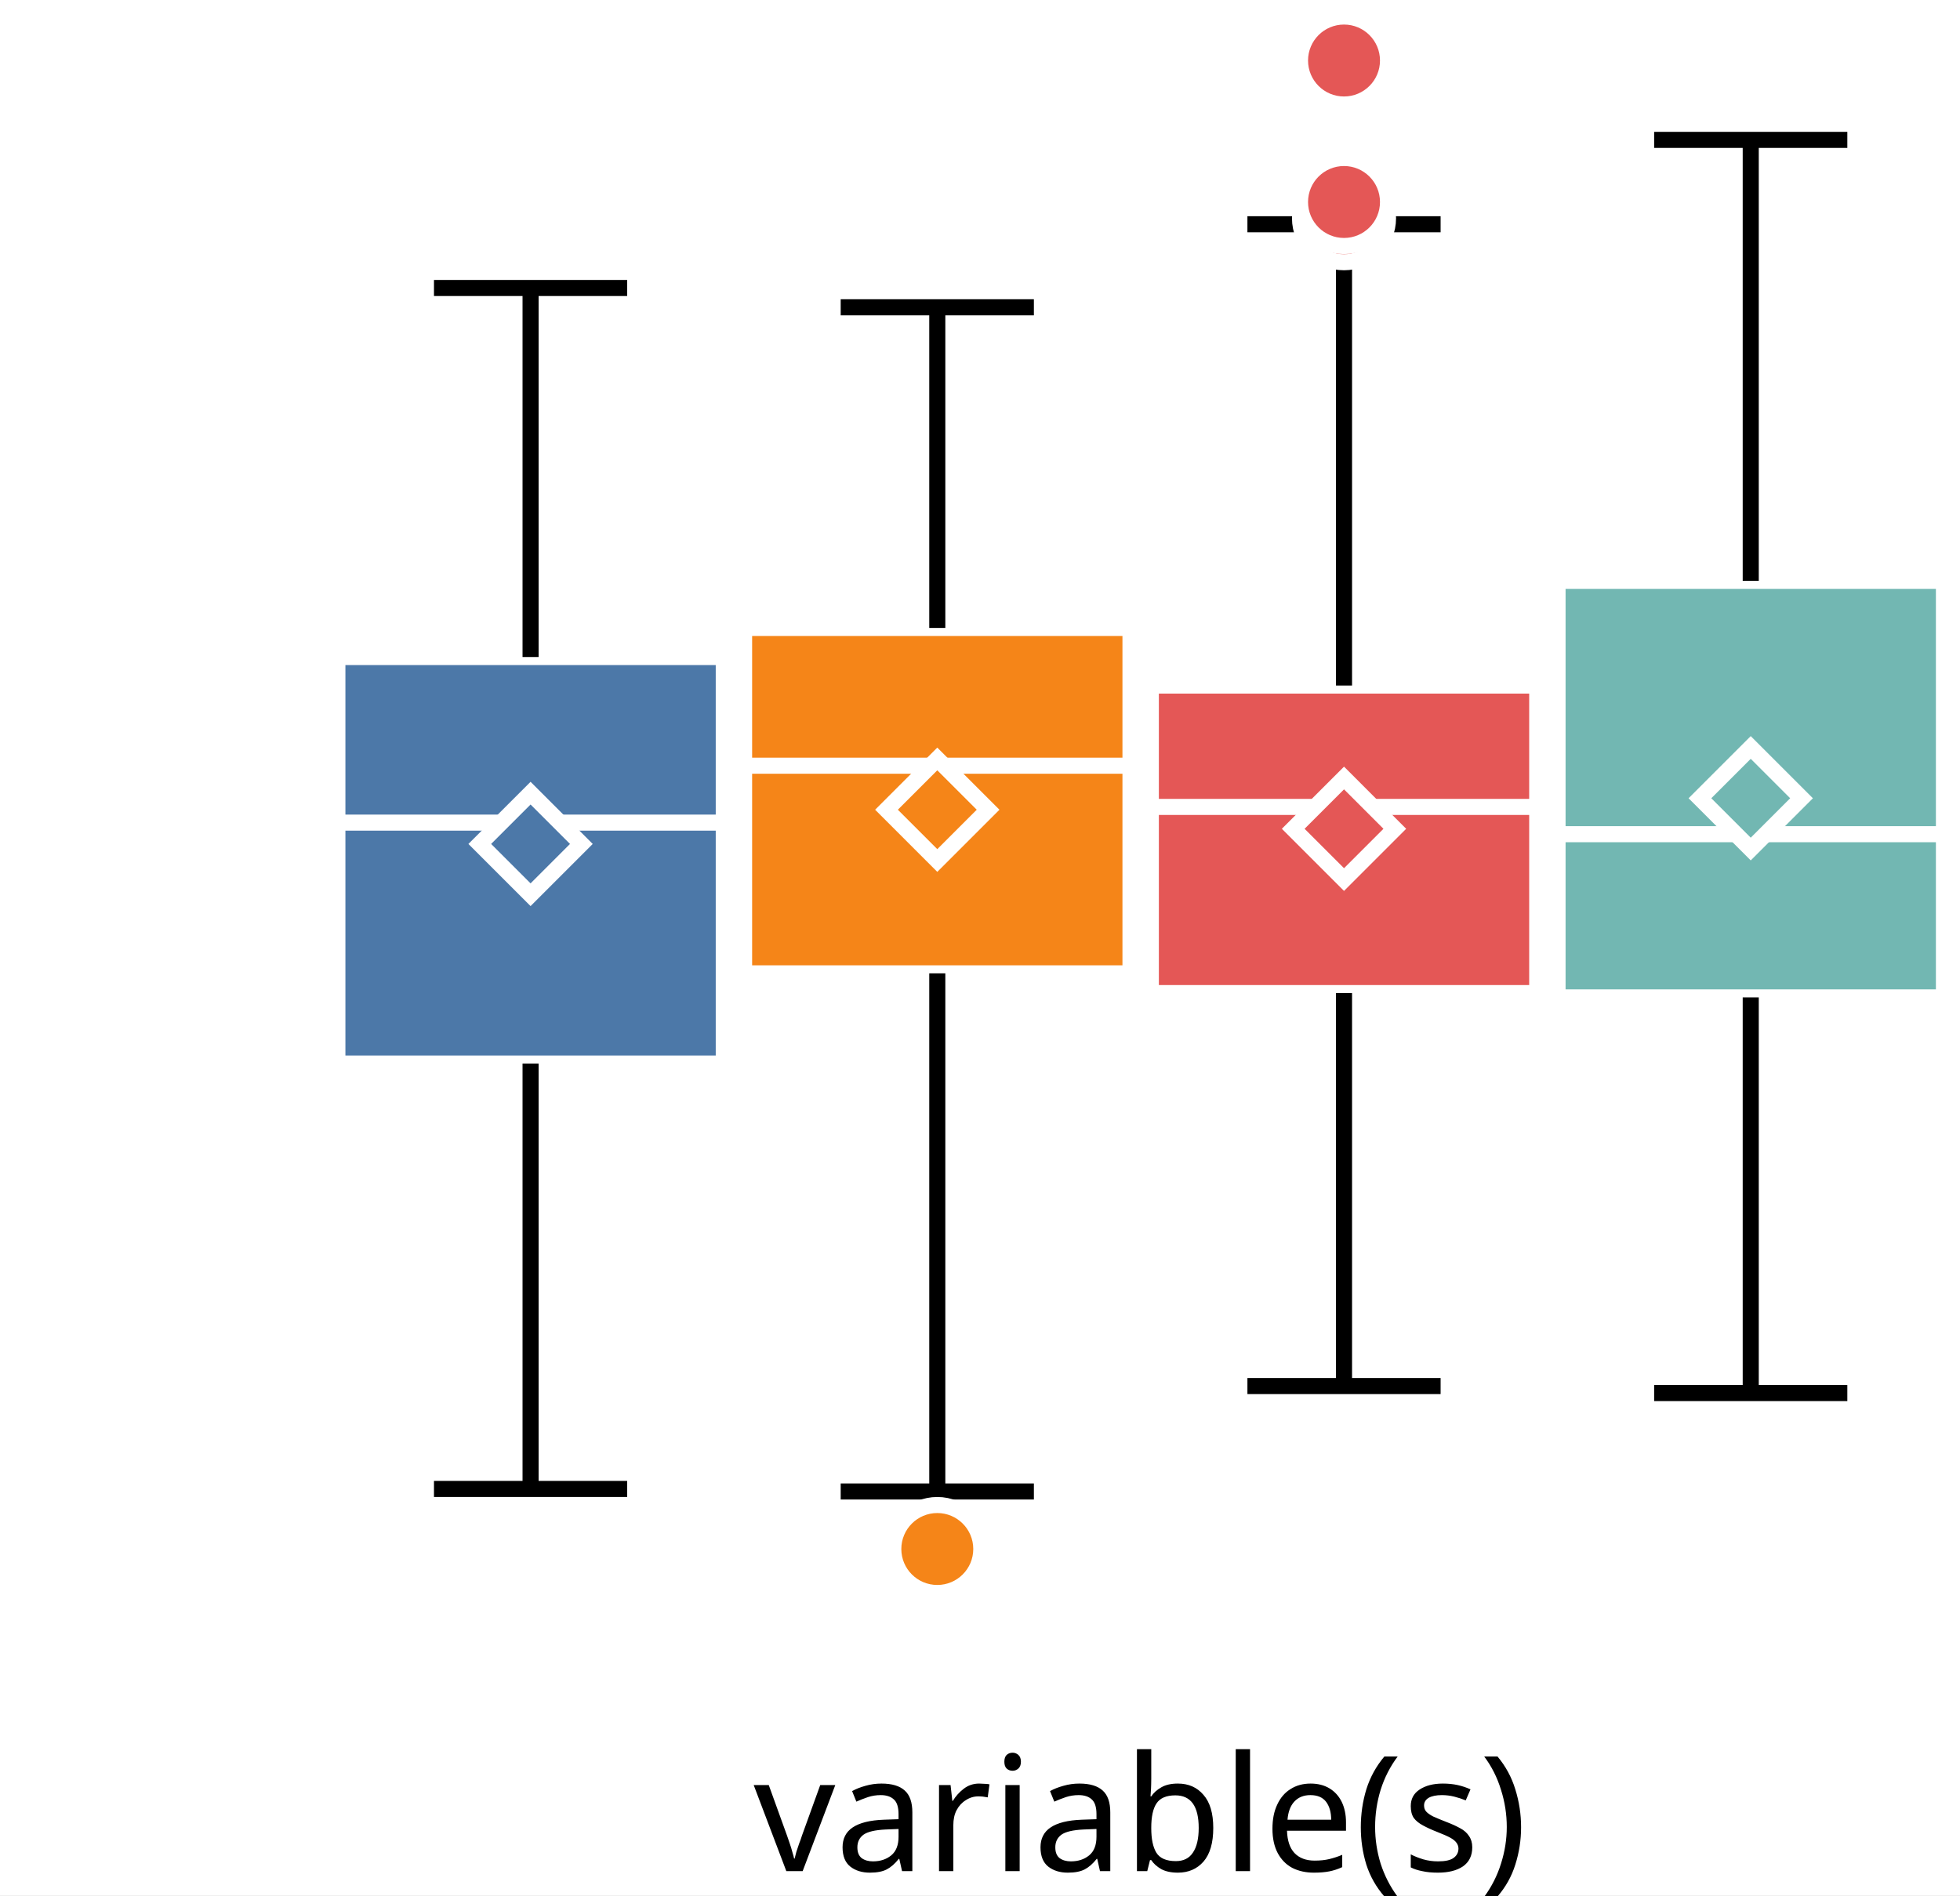
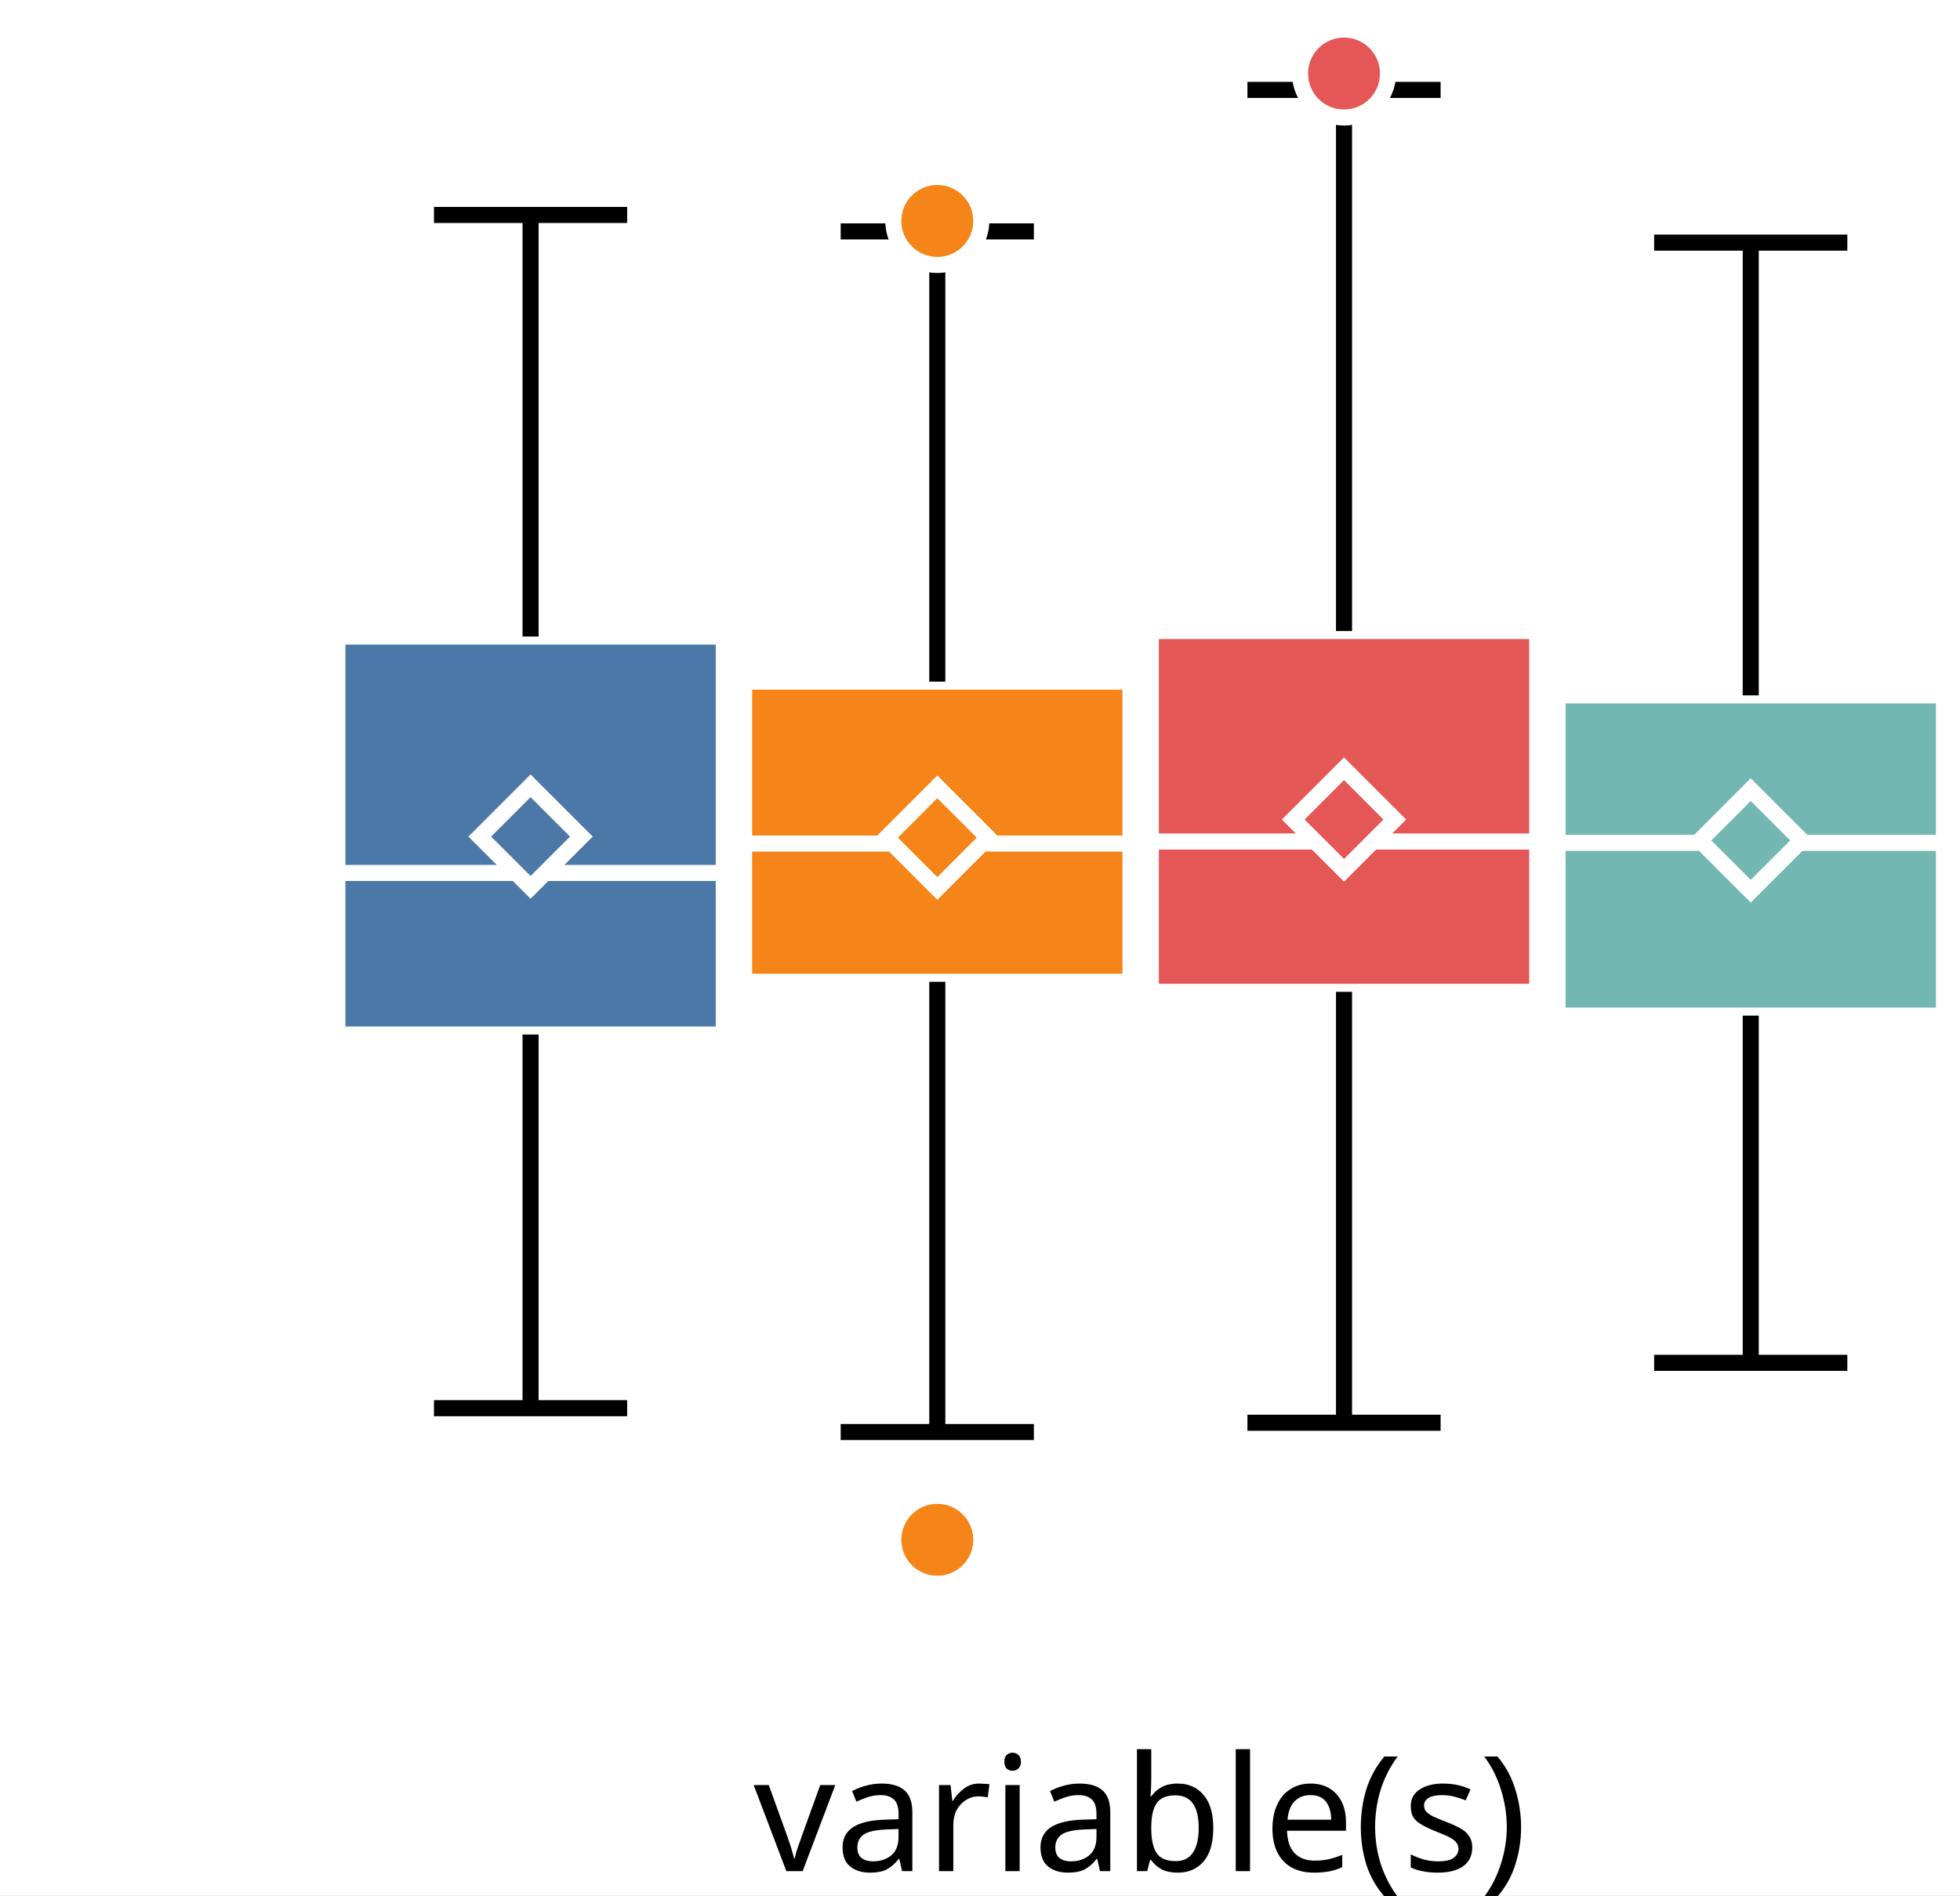
<svg xmlns="http://www.w3.org/2000/svg" version="1.1" class="marks" width="122" height="118" viewBox="0 0 122 118">
  <rect width="122" height="118" fill="white" />
  <g fill="none" stroke-miterlimit="10" transform="translate(21,1)">
    <g class="mark-group role-frame root" role="graphics-object" aria-roledescription="group mark container">
      <g transform="translate(0,0)">
        <path class="background" aria-hidden="true" d="M0,0h100v100h-100Z" />
        <g>
          <g class="mark-group role-axis" role="graphics-symbol" aria-roledescription="axis" aria-label="X-axis for a discrete scale with 1 value: variable(s)">
            <g transform="translate(0.5,100.5)">
              <path class="background" aria-hidden="true" d="M0,0h0v0h0Z" pointer-events="none" />
              <g>
                <g class="mark-rule role-axis-tick" pointer-events="none">
                  <line transform="translate(50,0)" x2="0" y2="5" stroke="white" stroke-width="1.01" opacity="1" />
                </g>
                <g class="mark-text role-axis-label" pointer-events="none">
                  <text text-anchor="middle" transform="translate(49.5,15)" font-family="sans-serif" font-size="10px" font-style="normal" font-weight="400" fill="black" opacity="1">variable(s)</text>
                </g>
              </g>
              <path class="foreground" aria-hidden="true" d="" pointer-events="none" display="none" />
            </g>
          </g>
          <g class="mark-group role-axis" role="graphics-symbol" aria-roledescription="axis" aria-label="Y-axis for a linear scale with values from −3 to 3">
            <g transform="translate(0.5,0.5)">
              <path class="background" aria-hidden="true" d="M0,0h0v0h0Z" pointer-events="none" />
              <g>
                <g class="mark-rule role-axis-tick" pointer-events="none">
                  <line transform="translate(0,83)" x2="-5" y2="0" stroke="white" stroke-width="1.01" opacity="1" />
                  <line transform="translate(0,50)" x2="-5" y2="0" stroke="white" stroke-width="1.01" opacity="1" />
                  <line transform="translate(0,17)" x2="-5" y2="0" stroke="white" stroke-width="1.01" opacity="1" />
                </g>
                <g class="mark-text role-axis-label" pointer-events="none">
                  <text text-anchor="end" transform="translate(-7,86.33333)" font-family="sans-serif" font-size="10px" font-style="normal" font-weight="400" fill="white" opacity="1">−2</text>
                  <text text-anchor="end" transform="translate(-7,53)" font-family="sans-serif" font-size="10px" font-style="normal" font-weight="400" fill="white" opacity="1">0</text>
                  <text text-anchor="end" transform="translate(-7,19.66667)" font-family="sans-serif" font-size="10px" font-style="normal" font-weight="400" fill="white" opacity="1">2</text>
                </g>
              </g>
              <path class="foreground" aria-hidden="true" d="" pointer-events="none" display="none" />
            </g>
          </g>
          <g class="mark-group role-scope" role="graphics-object" aria-roledescription="group mark container">
            <g transform="translate(0,0)">
              <path class="background" aria-hidden="true" d="M0,0h0v0h0Z" />
              <g>
                <g class="mark-rect role-mark" role="graphics-symbol" aria-roledescription="rect mark container">
-                   <path d="M0,39.907h24.051v25.31h-24.051Z" fill="#4c78a8" stroke="white" stroke-width="1" opacity="1" />
-                   <path d="M25.316,38.096h24.051v21.506h-24.051Z" fill="#f58518" stroke="white" stroke-width="1" opacity="1" />
-                   <path d="M50.633,41.683h24.051v19.148h-24.051Z" fill="#e45756" stroke="white" stroke-width="1" opacity="1" />
-                   <path d="M75.949,35.163h24.051v25.936h-24.051Z" fill="#72b7b2" stroke="white" stroke-width="1" opacity="1" />
+                   <path d="M0,38.631h24.051v24.78h-24.051Z" fill="#4c78a8" stroke="white" stroke-width="1" opacity="1" />
+                   <path d="M25.316,41.439h24.051v18.688h-24.051Z" fill="#f58518" stroke="white" stroke-width="1" opacity="1" />
+                   <path d="M50.633,38.29h24.051v22.462h-24.051Z" fill="#e45756" stroke="white" stroke-width="1" opacity="1" />
+                   <path d="M75.949,42.294h24.051v19.939h-24.051Z" fill="#72b7b2" stroke="white" stroke-width="1" opacity="1" />
                </g>
                <g class="mark-rule role-mark" role="graphics-symbol" aria-roledescription="rule mark container">
-                   <line transform="translate(0,50.21705)" x2="24.051" y2="0" fill="#4c78a8" stroke="white" stroke-width="1" opacity="1" />
-                   <line transform="translate(25.31646,46.67461)" x2="24.051" y2="0" fill="#f58518" stroke="white" stroke-width="1" opacity="1" />
-                   <line transform="translate(50.63291,49.23936)" x2="24.051" y2="0" fill="#e45756" stroke="white" stroke-width="1" opacity="1" />
-                   <line transform="translate(75.94937,50.93808)" x2="24.051" y2="0" fill="#72b7b2" stroke="white" stroke-width="1" opacity="1" />
+                   <line transform="translate(0,53.35122)" x2="24.051" y2="0" fill="#4c78a8" stroke="white" stroke-width="1" opacity="1" />
+                   <line transform="translate(25.31646,51.52123)" x2="24.051" y2="0" fill="#f58518" stroke="white" stroke-width="1" opacity="1" />
+                   <line transform="translate(50.63291,51.39336)" x2="24.051" y2="0" fill="#e45756" stroke="white" stroke-width="1" opacity="1" />
+                   <line transform="translate(75.94937,51.47683)" x2="24.051" y2="0" fill="#72b7b2" stroke="white" stroke-width="1" opacity="1" />
                </g>
                <g class="mark-symbol role-mark" role="graphics-symbol" aria-roledescription="symbol mark container">
-                   <path transform="translate(12.02532,51.54507)" d="M-3.162,0L0,-3.162L3.162,0L0,3.162Z" fill="#4c78a8" stroke="white" stroke-width="1" opacity="1" />
-                   <path transform="translate(37.34177,49.4148)" d="M-3.162,0L0,-3.162L3.162,0L0,3.162Z" fill="#f58518" stroke="white" stroke-width="1" opacity="1" />
-                   <path transform="translate(62.65823,50.601)" d="M-3.162,0L0,-3.162L3.162,0L0,3.162Z" fill="#e45756" stroke="white" stroke-width="1" opacity="1" />
-                   <path transform="translate(87.97468,48.70036)" d="M-3.162,0L0,-3.162L3.162,0L0,3.162Z" fill="#72b7b2" stroke="white" stroke-width="1" opacity="1" />
+                   <path transform="translate(12.02532,51.08698)" d="M-3.162,0L0,-3.162L3.162,0L0,3.162Z" fill="#4c78a8" stroke="white" stroke-width="1" opacity="1" />
+                   <path transform="translate(37.34177,51.15457)" d="M-3.162,0L0,-3.162L3.162,0L0,3.162Z" fill="#f58518" stroke="white" stroke-width="1" opacity="1" />
+                   <path transform="translate(62.65823,50.02418)" d="M-3.162,0L0,-3.162L3.162,0L0,3.162Z" fill="#e45756" stroke="white" stroke-width="1" opacity="1" />
+                   <path transform="translate(87.97468,51.32669)" d="M-3.162,0L0,-3.162L3.162,0L0,3.162Z" fill="#72b7b2" stroke="white" stroke-width="1" opacity="1" />
                </g>
                <g class="mark-rule role-mark" role="graphics-symbol" aria-roledescription="rule mark container">
-                   <line transform="translate(12.02532,65.21649)" x2="0" y2="26.486" fill="#4c78a8" stroke="black" stroke-width="1" stroke-dasharray="0" opacity="1" />
-                   <line transform="translate(37.34177,59.60211)" x2="0" y2="32.259" fill="#f58518" stroke="black" stroke-width="1" stroke-dasharray="0" opacity="1" />
-                   <line transform="translate(62.65823,60.8308)" x2="0" y2="24.467" fill="#e45756" stroke="black" stroke-width="1" stroke-dasharray="0" opacity="1" />
-                   <line transform="translate(87.97468,61.09828)" x2="0" y2="24.635" fill="#72b7b2" stroke="black" stroke-width="1" stroke-dasharray="0" opacity="1" />
+                   <line transform="translate(12.02532,63.41107)" x2="0" y2="23.265" fill="#4c78a8" stroke="black" stroke-width="1" stroke-dasharray="0" opacity="1" />
+                   <line transform="translate(37.34177,60.12761)" x2="0" y2="28.032" fill="#f58518" stroke="black" stroke-width="1" stroke-dasharray="0" opacity="1" />
+                   <line transform="translate(62.65823,60.75173)" x2="0" y2="26.83" fill="#e45756" stroke="black" stroke-width="1" stroke-dasharray="0" opacity="1" />
+                   <line transform="translate(87.97468,62.23269)" x2="0" y2="21.618" fill="#72b7b2" stroke="black" stroke-width="1" stroke-dasharray="0" opacity="1" />
                </g>
                <g class="mark-rule role-mark" role="graphics-symbol" aria-roledescription="rule mark container">
-                   <line transform="translate(12.02532,39.90685)" x2="0" y2="-22.976" fill="#4c78a8" stroke="black" stroke-width="1" stroke-dasharray="0" opacity="1" />
-                   <line transform="translate(37.34177,38.09603)" x2="0" y2="-19.965" fill="#f58518" stroke="black" stroke-width="1" stroke-dasharray="0" opacity="1" />
-                   <line transform="translate(62.65823,41.68326)" x2="0" y2="-28.721" fill="#e45756" stroke="black" stroke-width="1" stroke-dasharray="0" opacity="1" />
-                   <line transform="translate(87.97468,35.16274)" x2="0" y2="-27.454" fill="#72b7b2" stroke="black" stroke-width="1" stroke-dasharray="0" opacity="1" />
+                   <line transform="translate(12.02532,38.63126)" x2="0" y2="-26.248" fill="#4c78a8" stroke="black" stroke-width="1" stroke-dasharray="0" opacity="1" />
+                   <line transform="translate(37.34177,41.43936)" x2="0" y2="-28.032" fill="#f58518" stroke="black" stroke-width="1" stroke-dasharray="0" opacity="1" />
+                   <line transform="translate(62.65823,38.28982)" x2="0" y2="-33.693" fill="#e45756" stroke="black" stroke-width="1" stroke-dasharray="0" opacity="1" />
+                   <line transform="translate(87.97468,42.29374)" x2="0" y2="-28.188" fill="#72b7b2" stroke="black" stroke-width="1" stroke-dasharray="0" opacity="1" />
                </g>
                <g class="mark-rule role-mark lower_fence" role="graphics-symbol" aria-roledescription="rule mark container">
-                   <line transform="translate(6.012658,91.70253)" x2="12.025" y2="0" fill="#4c78a8" stroke="black" stroke-width="1" opacity="1" />
-                   <line transform="translate(31.32911,91.86123)" x2="12.025" y2="0" fill="#f58518" stroke="black" stroke-width="1" opacity="1" />
-                   <line transform="translate(56.64557,85.29763)" x2="12.025" y2="0" fill="#e45756" stroke="black" stroke-width="1" opacity="1" />
-                   <line transform="translate(81.96203,85.73299)" x2="12.025" y2="0" fill="#72b7b2" stroke="black" stroke-width="1" opacity="1" />
+                   <line transform="translate(6.012658,86.6761)" x2="12.025" y2="0" fill="#4c78a8" stroke="black" stroke-width="1" opacity="1" />
+                   <line transform="translate(31.32911,88.15998)" x2="12.025" y2="0" fill="#f58518" stroke="black" stroke-width="1" opacity="1" />
+                   <line transform="translate(56.64557,87.5815)" x2="12.025" y2="0" fill="#e45756" stroke="black" stroke-width="1" opacity="1" />
+                   <line transform="translate(81.96203,83.85092)" x2="12.025" y2="0" fill="#72b7b2" stroke="black" stroke-width="1" opacity="1" />
                </g>
                <g class="mark-rule role-mark upper_fence" role="graphics-symbol" aria-roledescription="rule mark container">
-                   <line transform="translate(6.012658,16.93054)" x2="12.025" y2="0" fill="#4c78a8" stroke="black" stroke-width="1" opacity="1" />
-                   <line transform="translate(31.32911,18.1314)" x2="12.025" y2="0" fill="#f58518" stroke="black" stroke-width="1" opacity="1" />
-                   <line transform="translate(56.64557,12.96195)" x2="12.025" y2="0" fill="#e45756" stroke="black" stroke-width="1" opacity="1" />
-                   <line transform="translate(81.96203,7.709165)" x2="12.025" y2="0" fill="#72b7b2" stroke="black" stroke-width="1" opacity="1" />
+                   <line transform="translate(6.012658,12.3836)" x2="12.025" y2="0" fill="#4c78a8" stroke="black" stroke-width="1" opacity="1" />
+                   <line transform="translate(31.32911,13.40698)" x2="12.025" y2="0" fill="#f58518" stroke="black" stroke-width="1" opacity="1" />
+                   <line transform="translate(56.64557,4.596951)" x2="12.025" y2="0" fill="#e45756" stroke="black" stroke-width="1" opacity="1" />
+                   <line transform="translate(81.96203,14.10593)" x2="12.025" y2="0" fill="#72b7b2" stroke="black" stroke-width="1" opacity="1" />
                </g>
              </g>
              <path class="foreground" aria-hidden="true" d="" display="none" />
            </g>
          </g>
          <g class="mark-group role-scope" role="graphics-object" aria-roledescription="group mark container">
            <g transform="translate(0,0)">
              <path class="background" aria-hidden="true" d="M0,0h0v0h0Z" />
              <g>
                <g class="mark-symbol role-mark" role="graphics-symbol" aria-roledescription="symbol mark container">
-                   <path transform="translate(37.34177,95.44263)" d="M2.739,0A2.739,2.739,0,1,1,-2.739,0A2.739,2.739,0,1,1,2.739,0" fill="#f58518" stroke="white" stroke-width="1" opacity="1" />
-                   <path transform="translate(62.65823,2.767897)" d="M2.739,0A2.739,2.739,0,1,1,-2.739,0A2.739,2.739,0,1,1,2.739,0" fill="#e45756" stroke="white" stroke-width="1" opacity="1" />
-                   <path transform="translate(62.65823,12.58833)" d="M2.739,0A2.739,2.739,0,1,1,-2.739,0A2.739,2.739,0,1,1,2.739,0" fill="#e45756" stroke="white" stroke-width="1" opacity="1" />
-                   <path transform="translate(62.65823,11.57644)" d="M2.739,0A2.739,2.739,0,1,1,-2.739,0A2.739,2.739,0,1,1,2.739,0" fill="#e45756" stroke="white" stroke-width="1" opacity="1" />
+                   <path transform="translate(37.34177,94.86861)" d="M2.739,0A2.739,2.739,0,1,1,-2.739,0A2.739,2.739,0,1,1,2.739,0" fill="#f58518" stroke="white" stroke-width="1" opacity="1" />
+                   <path transform="translate(37.34177,12.7572)" d="M2.739,0A2.739,2.739,0,1,1,-2.739,0A2.739,2.739,0,1,1,2.739,0" fill="#f58518" stroke="white" stroke-width="1" opacity="1" />
+                   <path transform="translate(62.65823,3.578311)" d="M2.739,0A2.739,2.739,0,1,1,-2.739,0A2.739,2.739,0,1,1,2.739,0" fill="#e45756" stroke="white" stroke-width="1" opacity="1" />
                </g>
              </g>
              <path class="foreground" aria-hidden="true" d="" display="none" />
            </g>
          </g>
        </g>
        <path class="foreground" aria-hidden="true" d="" display="none" />
      </g>
    </g>
  </g>
</svg>
